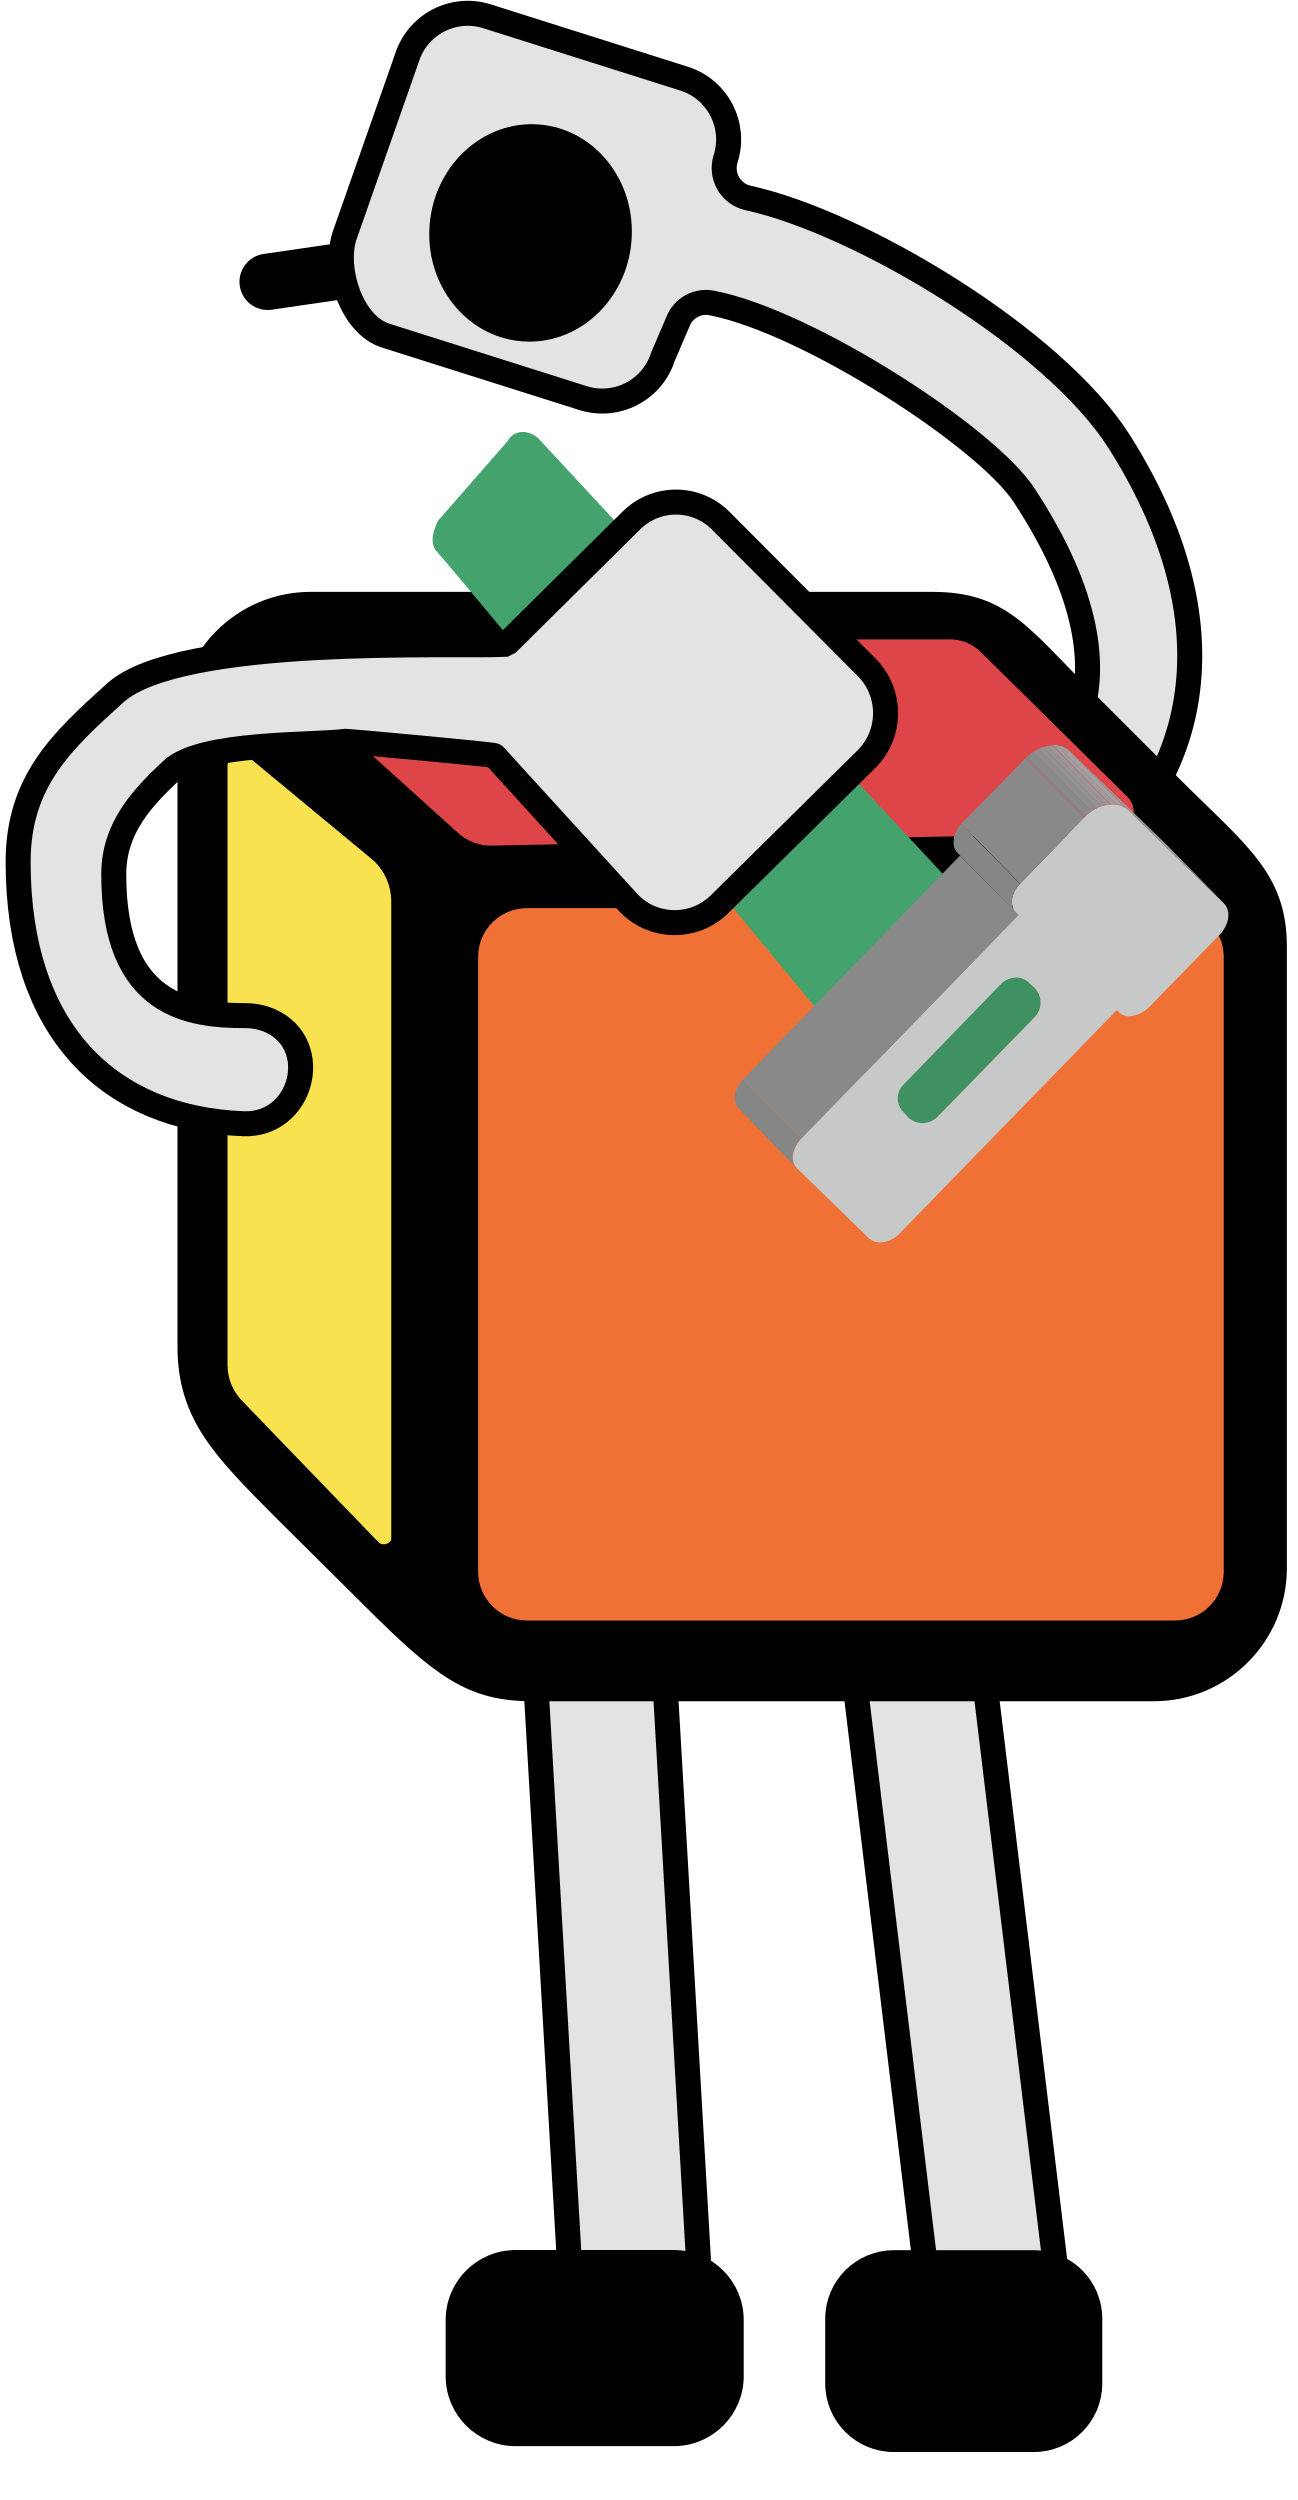
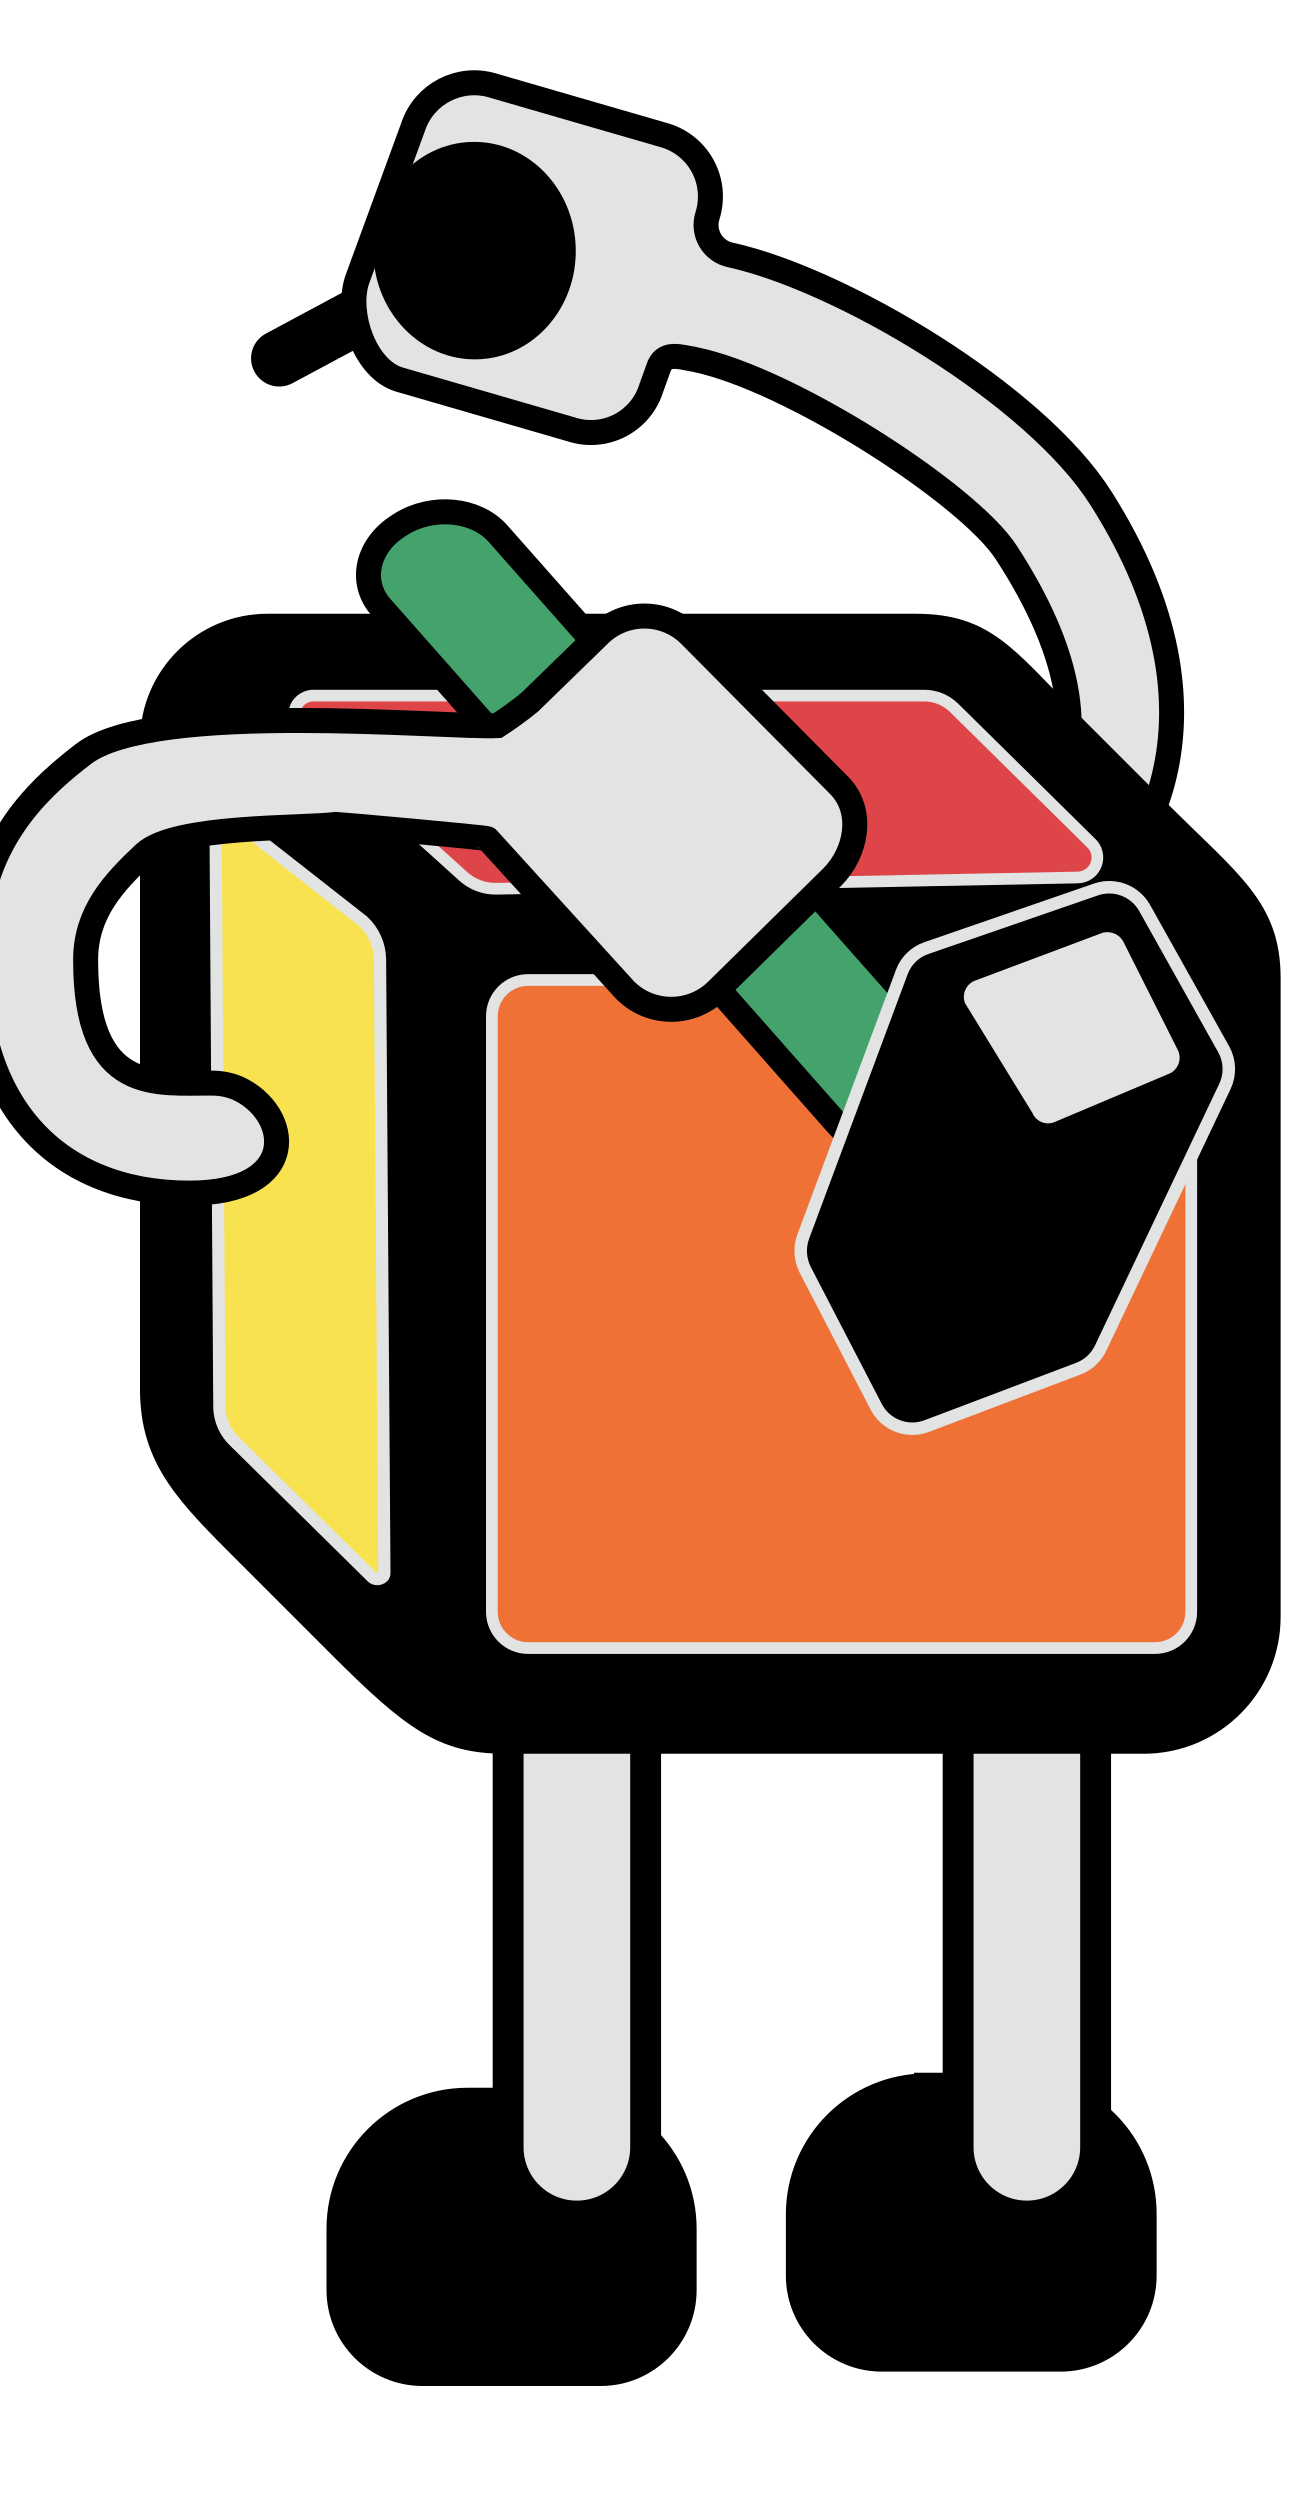
- <svg xmlns="http://www.w3.org/2000/svg" id="Layer_1" data-name="Layer 1" width="207.6" height="400" viewBox="0 0 207.6 400">
-   <defs>
-     <clipPath id="clip-path">
-       <path d="M186.5,135l9.4,9.6h-.1l-9.3-9.5Z" fill="none" />
-     </clipPath>
-     <clipPath id="clip-path-2">
-       <path d="M145.4,178.9l-9.3-9.6a2.9,2.9,0,0,0,2.1.9,3.5,3.5,0,0,0,2.4-1l9.4,9.5a3.4,3.4,0,0,1-2.4,1A3.5,3.5,0,0,1,145.4,178.9Z" fill="none" />
-     </clipPath>
-     <clipPath id="clip-path-3">
-       <path d="M156.3,148.6l9.3,9.6a3.3,3.3,0,0,1,0,4.5l-9.4-9.6A3.3,3.3,0,0,0,156.3,148.6Z" fill="none" />
-     </clipPath>
-     <clipPath id="clip-path-4">
-       <path d="M156.3,148.6l9.3,9.6h0l-9.4-9.5Z" fill="none" />
-     </clipPath>
-     <clipPath id="clip-path-5">
-       <path d="M135.2,168.4h0l9.4,9.5h-.1Z" fill="none" />
-     </clipPath>
-     <clipPath id="clip-path-6">
-       <path d="M162.6,156.4l-9.4-9.5a3.5,3.5,0,0,1,2.2.8l9.3,9.6A2.9,2.9,0,0,0,162.6,156.4Z" fill="none" />
-     </clipPath>
-     <clipPath id="clip-path-7">
-       <path d="M144.5,178l-9.3-9.6a3.2,3.2,0,0,1,0-4.5l9.4,9.6A3.2,3.2,0,0,0,144.5,178Z" fill="none" />
-     </clipPath>
-     <clipPath id="clip-path-8">
-       <path d="M160.2,157.4l-9.4-9.5a3.3,3.3,0,0,1,2.4-1l9.4,9.5A3.5,3.5,0,0,0,160.2,157.4Z" fill="none" />
-     </clipPath>
-     <clipPath id="clip-path-9">
-       <path d="M127.5,187l-9.3-9.6c-1.1-1.1-.8-3.2.7-4.7l9.3,9.5C126.7,183.7,126.4,185.9,127.5,187Z" fill="none" />
-     </clipPath>
-     <clipPath id="clip-path-10">
-       <path d="M162.5,146l-9.3-9.5c-1.1-1.1-.8-3.2.6-4.7l9.4,9.6C161.8,142.8,161.5,144.9,162.5,146Z" fill="none" />
-     </clipPath>
-     <clipPath id="clip-path-11">
-       <path d="M173.5,130.8l-9.4-9.5a6.3,6.3,0,0,1,4.5-2.1,3.7,3.7,0,0,1,2.5.9l9.4,9.5a3.8,3.8,0,0,0-2.5-.9A6.3,6.3,0,0,0,173.5,130.8Z" fill="none" />
-     </clipPath>
-   </defs>
-   <path d="M160.5,375.9h0a10.3,10.3,0,0,1-11.9-8.9L137,271.1a10.2,10.2,0,0,1,8.6-11.4h0a10.3,10.3,0,0,1,11.9,8.9l11.6,95.9A10.2,10.2,0,0,1,160.5,375.9Z" fill="#e2e3e3" stroke="#000001" stroke-miterlimit="10" stroke-width="4" />
-   <path d="M102.5,374.9h0a10.2,10.2,0,0,1-11.2-9.6l-5.6-96.5A10.3,10.3,0,0,1,95,258h0a10.3,10.3,0,0,1,11.3,9.6l5.6,96.5A10.3,10.3,0,0,1,102.5,374.9Z" fill="#e2e3e3" stroke="#000001" stroke-miterlimit="10" stroke-width="4" />
-   <rect x="38.2" y="38.2" width="41.9" height="9.01" rx="4.5" ry="4.5" transform="translate(-5.6 9) rotate(-8.3)" fill="#000001" />
-   <path d="M179.1,70.7c22.1,35,7.3,60-7.3,68.8a10.8,10.8,0,0,1-13.3-1.3c-5.3-5.4,1.6-10.7,6.9-13.4.8-.5,19.9-12.8-1.5-45.5-6-9.3-34.6-27.8-49.9-30.8a4.8,4.8,0,0,0-5.5,2.9L106.1,57a10.2,10.2,0,0,1-12.8,6.7l-31.6-10c-5.4-1.7-8.3-10.5-6.6-15.9l10-28.5A10.2,10.2,0,0,1,77.9,2.6l31.6,10a10.2,10.2,0,0,1,6.6,12.8h0a4.9,4.9,0,0,0,3.7,6.3C137.5,35.6,168.6,54.1,179.1,70.7Z" fill="#e2e3e3" stroke="#000001" stroke-miterlimit="10" stroke-width="4" />
-   <ellipse cx="84.9" cy="37.3" rx="17.4" ry="16.2" transform="translate(40.9 118.9) rotate(-85.4)" fill="#000001" />
-   <path d="M205.9,151.5v99.4a21.3,21.3,0,0,1-21.3,21.3H85.2c-10.4,0-15.5-3.9-27.1-15.5L43.9,242.6c-9.3-9.4-15.5-15.4-15.5-27.1V116A21.3,21.3,0,0,1,49.7,94.7h99.5c11.7,0,15.3,5.7,25.1,15.5l14.2,14.2C199.4,135.3,205.9,139.7,205.9,151.5Z" fill="#000001" />
-   <rect x="76.5" y="145.3" width="119.3" height="113.98" rx="7.8" ry="7.8" fill="#ef7136" />
-   <path d="M178.1,133.3l-99.3,2a7.8,7.8,0,0,1-5.7-2.2l-27.7-25a3.3,3.3,0,0,1,2.4-5.8H151.9a7,7,0,0,1,5,2l23.4,23.1A3.4,3.4,0,0,1,178.1,133.3Z" fill="#dd4548" />
-   <path d="M60.6,246.8,38.7,224.1a8.2,8.2,0,0,1-2.3-5.6v-96c0-1.6,2.5-2.4,3.7-1.1l19.8,16.4a9,9,0,0,1,2.7,6.3V246.2C62.6,247,61.2,247.4,60.6,246.8Z" fill="#f9e24f" />
-   <path d="M150.1,177.2l12.8-18.9c.8-1.5,1.2-4.5-.2-5.8S86,70,86,70c-1.8-1.4-3.9-1.1-4.8.6L70.1,83.3c-.8,1.6-1.5,3.8,0,5.2s73,88,73,88C144.8,177.9,149.3,178.9,150.1,177.2Z" fill="#44a36d" />
-   <g style="isolation:isolate">
-     <g style="isolation:isolate">
-       <g clip-path="url(#clip-path)">
-         <g style="isolation:isolate">
-           <path d="M195.8,144.5l-9.3-9.5h0l9.4,9.6h-.1" fill="#9d9d9d" />
-         </g>
-       </g>
-     </g>
-     <polygon points="150 178.7 140.6 169.2 156.2 153.1 165.6 162.7 150 178.7" fill="#898989" />
-     <g style="isolation:isolate">
-       <g clip-path="url(#clip-path-2)">
-         <g style="isolation:isolate">
-           <path d="M145.4,178.9l-9.3-9.6v.2l9.4,9.5h-.2" fill="#9d9d9d" />
-           <path d="M145.6,179l-9.4-9.5a5.1,5.1,0,0,0,1.5.7l9.4,9.5a3,3,0,0,1-1.5-.7" fill="#a0a1a1" />
-           <path d="M147.1,179.7l-9.4-9.5h.7l9.3,9.5h-.6" fill="#9d9d9d" />
-           <path d="M147.7,179.7l-9.3-9.5h.5l9.3,9.6h-.5" fill="#999" />
-           <path d="M148.2,179.7l-9.3-9.6h.4l9.4,9.5-.5.2" fill="#959595" />
-           <path d="M148.7,179.5l-9.4-9.5.4-.2,9.4,9.6h-.4" fill="#919292" />
-           <path d="M149.1,179.4l-9.4-9.6.4-.2,9.4,9.5-.4.3" fill="#8d8e8e" />
-           <path d="M149.5,179.1l-9.4-9.5.4-.3,9.4,9.5-.4.3" fill="#898a8a" />
-           <path d="M149.9,178.8l-9.4-9.5a.1.1,0,0,1,.1-.1l9.4,9.5a.1.1,0,0,0-.1.1" fill="#858686" />
-         </g>
-       </g>
-     </g>
-     <g style="isolation:isolate">
-       <g clip-path="url(#clip-path-3)">
-         <g style="isolation:isolate">
-           <path d="M165.6,162.7l-9.4-9.6a3.3,3.3,0,0,0,.1-4.5l9.3,9.6a3.3,3.3,0,0,1,0,4.5" fill="#858686" />
-         </g>
-       </g>
-     </g>
-     <g style="isolation:isolate">
-       <g clip-path="url(#clip-path-4)">
-         <g style="isolation:isolate">
-           <path d="M165.6,158.1l-9.4-9.5h.1l9.3,9.6h0" fill="#377452" />
-         </g>
-       </g>
-     </g>
-     <polygon points="144.6 178 135.2 168.5 136.1 169.3 145.4 178.9 144.6 178" fill="#9c9c9c" />
-     <g style="isolation:isolate">
-       <g clip-path="url(#clip-path-5)">
-         <g style="isolation:isolate">
-           <path d="M144.5,178l-9.3-9.6h0l9.4,9.5h-.1" fill="#9d9d9d" />
-         </g>
-       </g>
-     </g>
-     <polygon points="164.7 157.3 155.4 147.7 156.2 148.6 165.6 158.1 164.7 157.3" fill="#377451" />
-     <g style="isolation:isolate">
-       <g clip-path="url(#clip-path-6)">
-         <g style="isolation:isolate">
-           <path d="M162.6,156.4l-9.4-9.5h.5l9.4,9.6h-.5" fill="#377452" />
-           <path d="M163.1,156.5l-9.4-9.6a3,3,0,0,1,1.5.7l9.4,9.5a3.2,3.2,0,0,0-1.5-.6" fill="#387753" />
-           <path d="M164.6,157.1l-9.4-9.5h.2l9.3,9.6c0-.1-.1-.1-.1-.2" fill="#377452" />
-         </g>
-       </g>
-     </g>
-     <g style="isolation:isolate">
-       <g clip-path="url(#clip-path-7)">
-         <g style="isolation:isolate">
-           <path d="M144.5,178l-9.3-9.6a3.2,3.2,0,0,1,0-4.5l9.4,9.6a3.2,3.2,0,0,0-.1,4.5" fill="#336549" />
-         </g>
-       </g>
-     </g>
-     <polygon points="144.6 173.5 135.2 163.9 150.8 147.9 160.2 157.4 144.6 173.5" fill="#34674a" />
-     <g style="isolation:isolate">
-       <g clip-path="url(#clip-path-8)">
-         <g style="isolation:isolate">
-           <path d="M160.2,157.4l-9.4-9.5h.1l9.4,9.5h-.1" fill="#336549" />
-           <path d="M160.3,157.3l-9.4-9.5.4-.3,9.4,9.5-.4.3" fill="#34674a" />
-           <path d="M160.7,157l-9.4-9.5.4-.3,9.4,9.6-.4.2" fill="#356a4c" />
-           <path d="M161.1,156.8l-9.4-9.6h.4l9.4,9.5-.4.2" fill="#356c4d" />
-           <path d="M161.5,156.6l-9.4-9.5.5-.2,9.3,9.6h-.4" fill="#366f4f" />
-           <path d="M161.9,156.5l-9.3-9.6h.4l9.4,9.5h-.5" fill="#377250" />
-           <path d="M162.4,156.4l-9.4-9.5h.2l9.4,9.5h-.2" fill="#377452" />
-         </g>
-       </g>
-     </g>
-     <path d="M162.6,156.4a2.9,2.9,0,0,1,2.1.9l.9.8a3.4,3.4,0,0,1,0,4.6l-15.6,16a3.4,3.4,0,0,1-2.4,1,3.5,3.5,0,0,1-2.2-.8l-.8-.9a3.1,3.1,0,0,1,0-4.5l15.6-16.1A3.5,3.5,0,0,1,162.6,156.4Z" fill="#3f9162" />
-     <g style="isolation:isolate">
-       <g clip-path="url(#clip-path-9)">
-         <g style="isolation:isolate">
-           <path d="M127.5,187l-9.3-9.6c-1.1-1.1-.8-3.2.7-4.7l9.3,9.5c-1.5,1.5-1.8,3.7-.7,4.8" fill="#858686" />
-         </g>
-       </g>
-     </g>
-     <polygon points="180.5 129.6 171.1 120.1 186.5 135 195.8 144.5 180.5 129.6" fill="#9c9c9c" />
-     <polygon points="128.2 182.2 118.9 172.7 153.6 136.9 163 146.4 128.2 182.2" fill="#898989" />
-     <g style="isolation:isolate">
-       <g clip-path="url(#clip-path-10)">
-         <g style="isolation:isolate">
-           <path d="M162.5,146l-9.3-9.5c-1.1-1.1-.8-3.2.6-4.7l9.4,9.6c-1.4,1.4-1.7,3.5-.7,4.6" fill="#858686" />
-         </g>
-       </g>
-     </g>
-     <polygon points="163.2 141.4 153.8 131.8 164.1 121.3 173.5 130.8 163.2 141.4" fill="#898989" />
-     <path d="M195.8,144.5c1.2,1.2.9,3.4-.6,5l-11.3,11.6a5,5,0,0,1-3.2,1.5,2.1,2.1,0,0,1-1.7-.7l-.3-.3-34.8,35.8a4.6,4.6,0,0,1-3.1,1.4,2.7,2.7,0,0,1-1.7-.6L127.6,187c-1.2-1.1-.9-3.2.6-4.8L163,146.4l-.4-.4c-1.1-1-.9-3.1.6-4.6l10.3-10.6a6.3,6.3,0,0,1,4.5-2.1,3.8,3.8,0,0,1,2.5.9Zm-30.2,18.2a3.4,3.4,0,0,0,0-4.6l-.9-.8a2.9,2.9,0,0,0-2.1-.9,3.5,3.5,0,0,0-2.4,1l-15.6,16.1a3.1,3.1,0,0,0,0,4.5l.8.9a3.5,3.5,0,0,0,2.2.8,3.4,3.4,0,0,0,2.4-1l15.6-16" fill="#c7c8c8" />
-     <g style="isolation:isolate">
-       <g clip-path="url(#clip-path-11)">
-         <g style="isolation:isolate">
-           <path d="M173.5,130.8l-9.4-9.5.2-.3,9.4,9.6c-.1.1-.2.1-.2.2" fill="#858686" />
-           <path d="M173.7,130.6l-9.4-9.6,1-.7,9.3,9.5-.9.8" fill="#898a8a" />
-           <path d="M174.6,129.8l-9.3-9.5.8-.5,9.4,9.5-.9.5" fill="#8d8e8e" />
-           <path d="M175.5,129.3l-9.4-9.5.8-.3,9.3,9.5-.7.3" fill="#919292" />
-           <path d="M176.2,129l-9.3-9.5.7-.2,9.4,9.5-.8.2" fill="#959595" />
-           <path d="M177,128.8l-9.4-9.5h.8l9.3,9.5H177" fill="#999" />
-           <path d="M177.7,128.7l-9.3-9.5h.8l9.4,9.5h-.9" fill="#9d9d9d" />
-           <path d="M178.6,128.7l-9.4-9.5a2.9,2.9,0,0,1,1.7.7l9.4,9.6a3.8,3.8,0,0,0-1.7-.8" fill="#a0a1a1" />
-           <path d="M180.3,129.5l-9.4-9.6.2.2,9.4,9.5h-.2" fill="#9d9d9d" />
-         </g>
-       </g>
-     </g>
+ <svg xmlns="http://www.w3.org/2000/svg" width="207.6" height="400" viewBox="0 0 207.6 400">
+   <rect width="41.9" height="9.01" x="38.2" y="45.1" fill="#000001" rx="4.5" transform="rotate(-28.2 59.082 49.546)" />
+   <path fill="#e2e3e3" stroke="#000001" stroke-miterlimit="10" stroke-width="4" d="M176.2 79.8c22.1 34.9 7.3 60-7.3 68.8a10.7 10.7 0 0 1-13.3-1.4c-5.3-5.3 1.5-10.6 6.8-13.4.9-.4 19.9-12.7-1.4-45.4-6-9.3-34.6-27.8-49.9-30.9-2.3-.4-4.6-1.2-5.6 1l-1.3 3.6a10.1 10.1 0 0 1-12.8 6.6l-27.6-8c-5.4-1.7-8.4-10.4-6.7-15.8l9-24.6a10.3 10.3 0 0 1 12.8-6.6l27.6 8a10.2 10.2 0 0 1 6.7 12.8 4.9 4.9 0 0 0 3.7 6.3c17.7 3.9 48.8 22.3 59.3 39z" />
+   <ellipse cx="75.9" cy="40.1" fill="#000001" rx="16.2" ry="17.4" transform="rotate(-1.5 75.89 39.195)" />
+   <path fill="#000001" stroke="#000001" stroke-miterlimit="10" stroke-width="4.12" d="M74.8 336.1h14.1a20.5 20.5 0 0 1 20.5 20.5v9.8a13.3 13.3 0 0 1-13.3 13.3H67.6a13.3 13.3 0 0 1-13.3-13.3v-9.8a20.5 20.5 0 0 1 20.5-20.5zm73.5-2.4h14.1a20.5 20.5 0 0 1 20.6 20.6v9.8a13.3 13.3 0 0 1-13.3 13.3h-28.6a13.3 13.3 0 0 1-13.3-13.3v-9.8a20.5 20.5 0 0 1 20.5-20.5z" />
+   <rect width="22" height="85.47" x="81.3" y="269.1" fill="#e2e3e3" stroke="#000001" stroke-miterlimit="10" stroke-width="4.94" rx="11" />
+   <rect width="22" height="85.47" x="153.3" y="269.1" fill="#e2e3e3" stroke="#000001" stroke-miterlimit="10" stroke-width="4.94" rx="11" />
+   <path fill="#000001" d="M204.9 156.5v102.2a21.9 21.9 0 0 1-21.9 21.9H80.8c-10.6 0-15.9-4-27.8-15.9l-14.6-14.6c-9.6-9.6-16-15.7-16-27.8V118.5a20.4 20.4 0 0 1 20.4-20.3h103.7c12.1 0 15.8 5.9 25.9 16l14.5 14.5c11.2 11.2 18 15.7 18 27.8z" />
+   <g stroke-miterlimit="10">
+     <rect width="111.9" height="106.89" x="78.7" y="156.8" fill="#ef7136" stroke="#e2e3e3" stroke-width="1.88" rx="5.8" />
+     <path fill="#dd4548" stroke="#e2e3e3" stroke-width="1.87" d="M172.4 140.4l-92.9 1.8a7.7 7.7 0 0 1-5.4-2l-25.9-23.4a3.1 3.1 0 0 1 2.2-5.5h97.5a6.8 6.8 0 0 1 4.7 1.9l21.9 21.6a3.2 3.2 0 0 1-2.1 5.6z" />
+     <path fill="#f9e24f" stroke="#e2e3e3" stroke-width="1.96" d="M59.5 252.3l-22-21.7a7.7 7.7 0 0 1-2.4-5.4l-.6-92.3c0-1.6 2.5-2.4 3.7-1.1l19.9 15.6a8.5 8.5 0 0 1 2.7 6l.7 98.3c0 .9-1.3 1.3-2 .6z" />
+     <path fill="#44a36d" stroke="#000001" stroke-width="4" d="M149.9 181.1l-.3.2c-5.1 3.2-12.1 2.6-15.6-1.4L61 97.2c-3.6-4-2.3-9.9 2.8-13.1l.3-.2c5.1-3.2 12.1-2.5 15.6 1.5l73.1 82.7c3.5 4 2.2 9.8-2.9 13z" />
+     <path fill="#000001" stroke="#e2e3e3" stroke-width="2" d="M196 173.8l-19.9 41.9a6.5 6.5 0 0 1-3.6 3.3l-24.3 9.2a6.5 6.5 0 0 1-8-3.1l-11.4-22a6.7 6.7 0 0 1-.3-5.2l15.8-42.4a6.4 6.4 0 0 1 3.9-3.8l27.2-9.4a6.5 6.5 0 0 1 7.7 2.9l12.7 22.7a6.5 6.5 0 0 1 .2 5.9z" />
  </g>
-   <path d="M138.7,121.4l-23.6,23.3a10.2,10.2,0,0,1-14.4-.1L79.1,120.9c-.2-.2-23.4-2.3-23.7-2.3-5.3.7-23.1.1-27.9,4.6s-9.3,9.3-9.3,16.7c0,21.2,12.2,22.6,21.1,22.6a10.1,10.1,0,0,1,3.9.8c8.5,3.8,5.2,16.8-4.2,16.5C17.6,179,2.9,165.1,2.9,137.9c0-13,7.2-19.5,15.5-27,10.3-9.4,54.4-7.4,62.3-7.8l.6-.3L101,83.3a10.1,10.1,0,0,1,14.4.1l23.4,23.5A10.4,10.4,0,0,1,138.7,121.4Z" fill="#e2e3e3" stroke="#000001" stroke-miterlimit="10" stroke-width="4" />
-   <rect x="72.8" y="361.5" width="44.7" height="28.39" rx="9.7" ry="9.7" fill="#000001" stroke="#000001" stroke-miterlimit="10" stroke-width="2.99" />
-   <rect x="133.5" y="361.5" width="41.4" height="29.36" rx="9.5" ry="9.5" fill="#000001" stroke="#000001" stroke-miterlimit="10" stroke-width="2.93" />
+   <path fill="#e2e3e3" d="M156 156.9l20-7.5a2.9 2.9 0 0 1 3.7 1.2l8.8 17.5a2.8 2.8 0 0 1-1.7 3.8l-18 7.6a2.7 2.7 0 0 1-3.6-1.4l-10.8-17.6a2.8 2.8 0 0 1 1.6-3.6z" />
+   <path fill="#e2e3e3" stroke="#000001" stroke-miterlimit="10" stroke-width="4" d="M133.1 140.4l-18.4 18.1a10.4 10.4 0 0 1-14.7-.1l-22-24.2c-.2-.2-23.9-2.3-24.2-2.3-5.4.7-25.8.1-30.7 4.7s-9.4 9.4-9.4 17c0 21.7 11.3 19.6 20.3 19.7a10.6 10.6 0 0 1 4 .8c8.6 3.9 10.3 16.8-7.7 16.8-21.8 0-36.1-15-33.8-42.8 1.2-14.7 10.9-22.9 16.9-27.5 11.3-8.6 58.1-4.1 66.2-4.5a60 60 0 0 0 5.1-3.7l11.1-10.8a10.3 10.3 0 0 1 14.7.1l23.8 24c4 4.1 2.8 10.7-1.2 14.7z" />
</svg>
